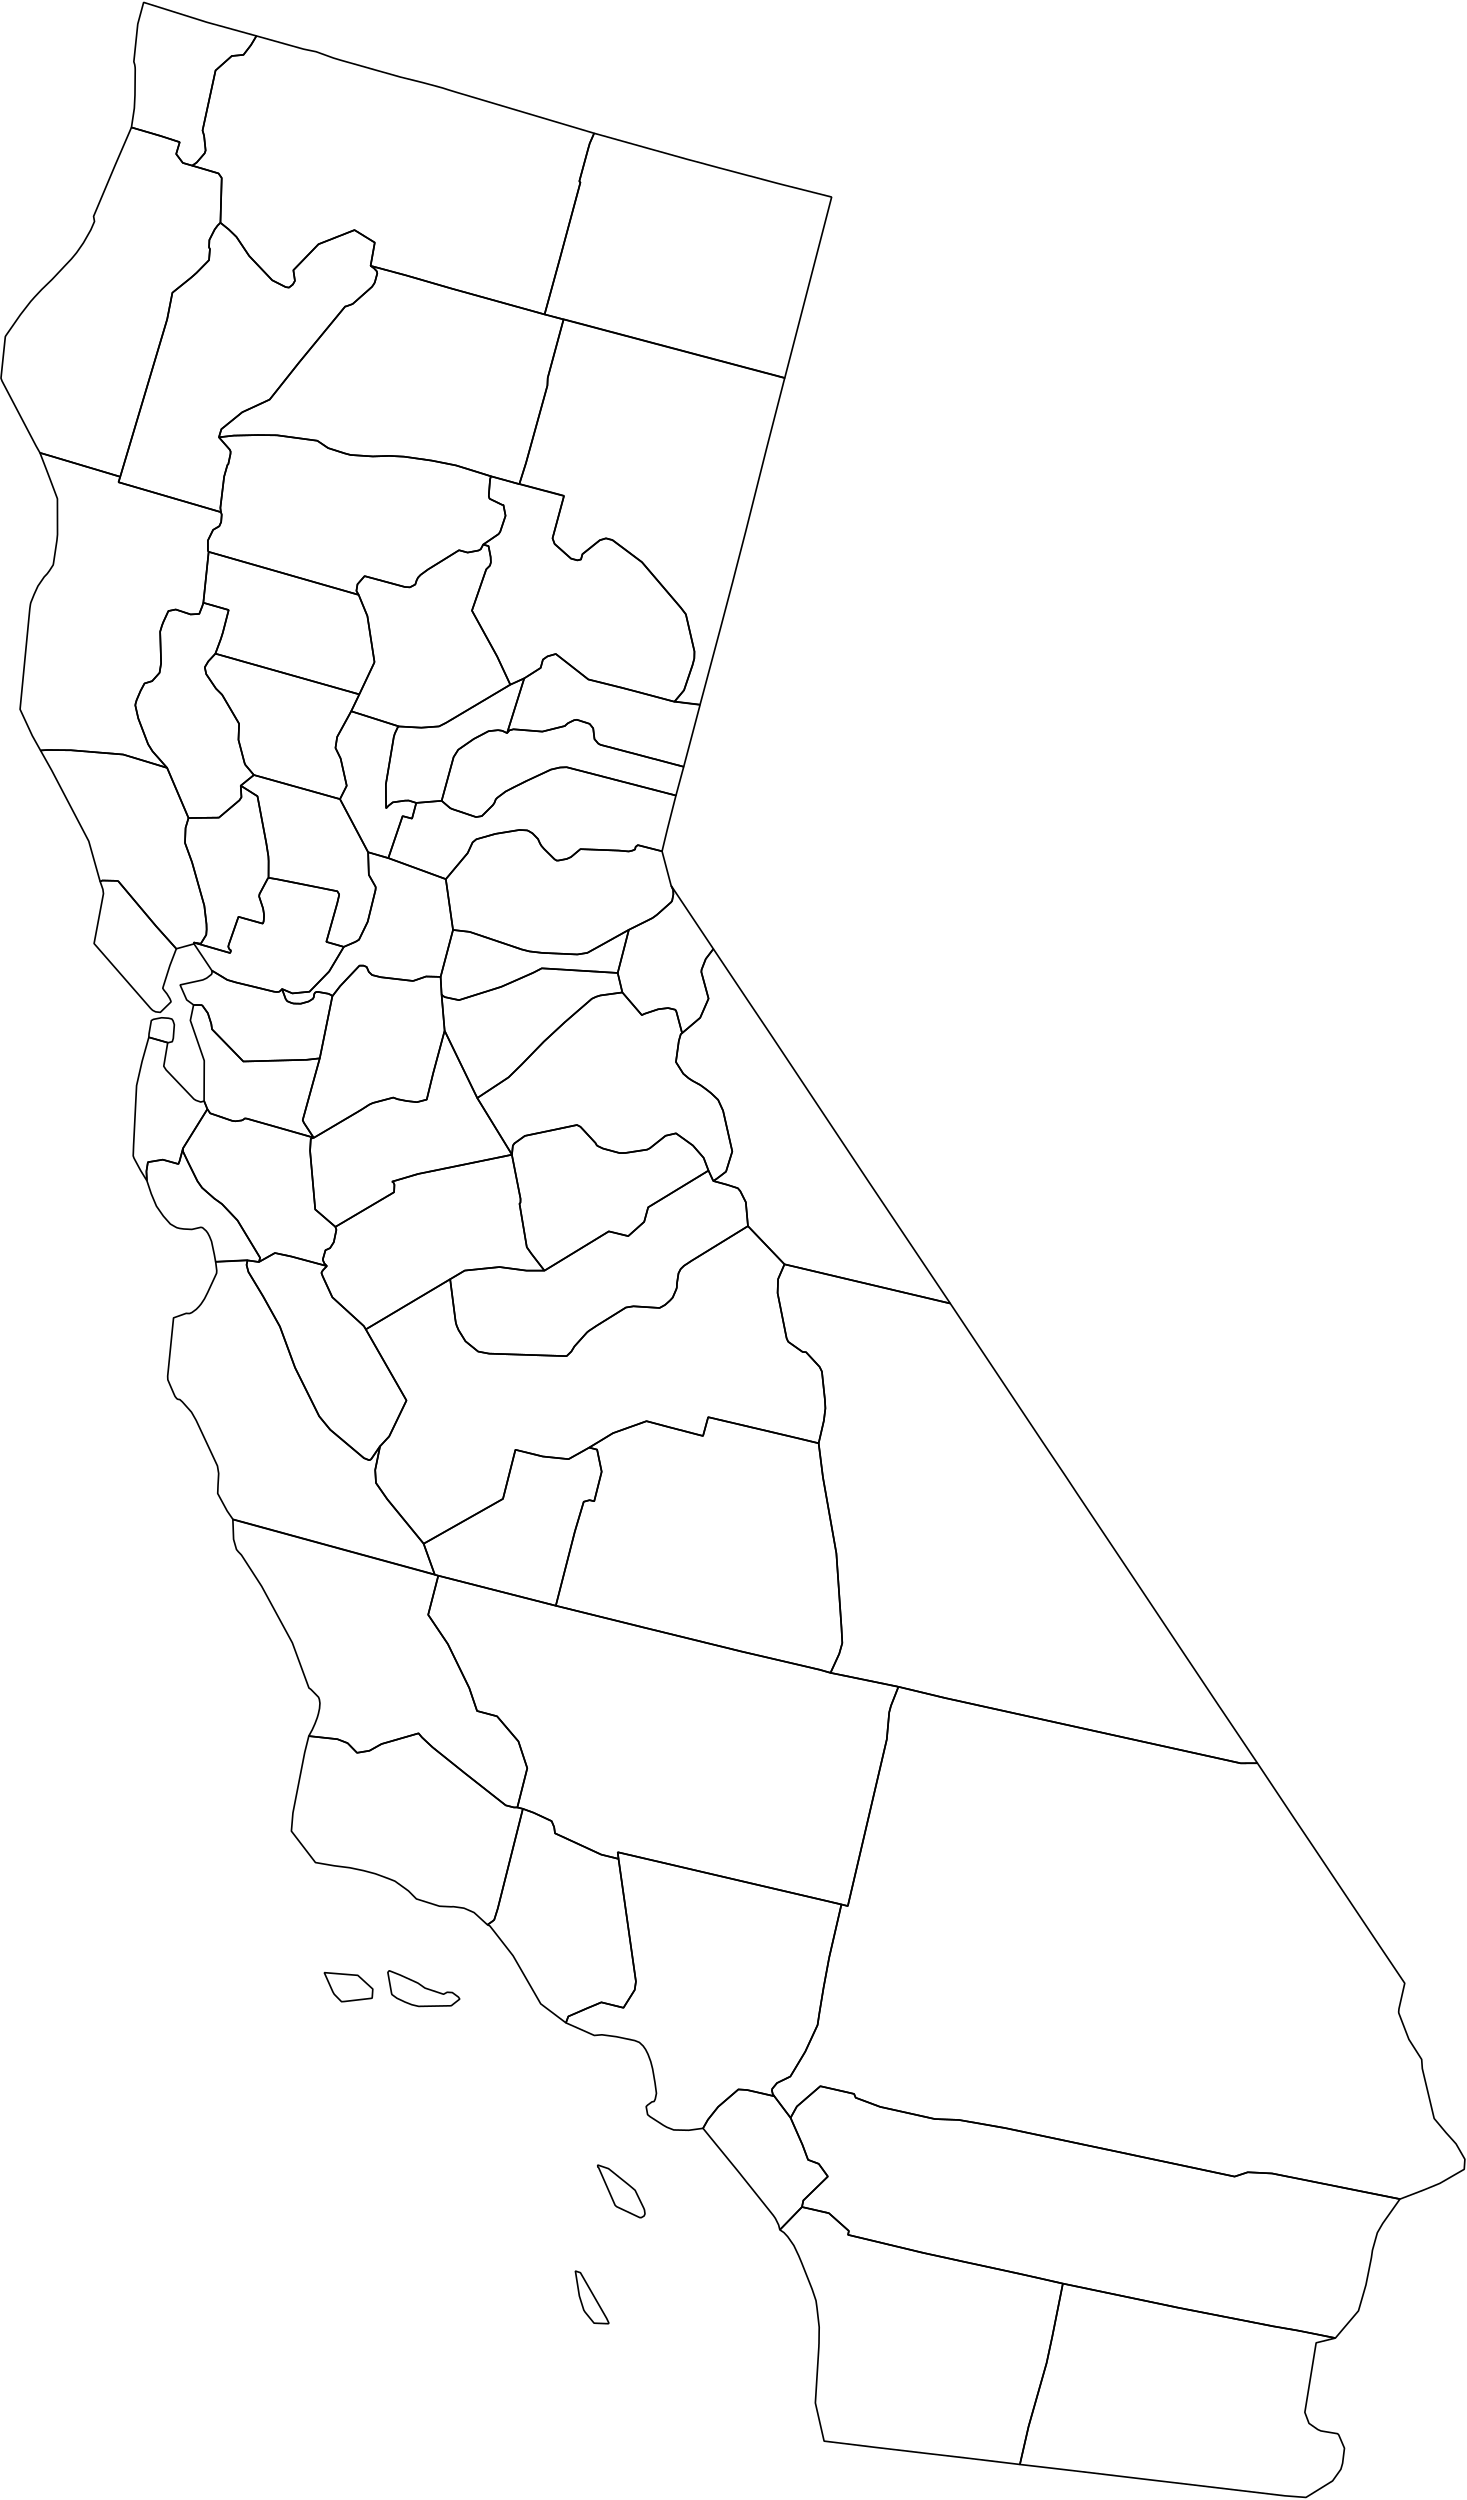
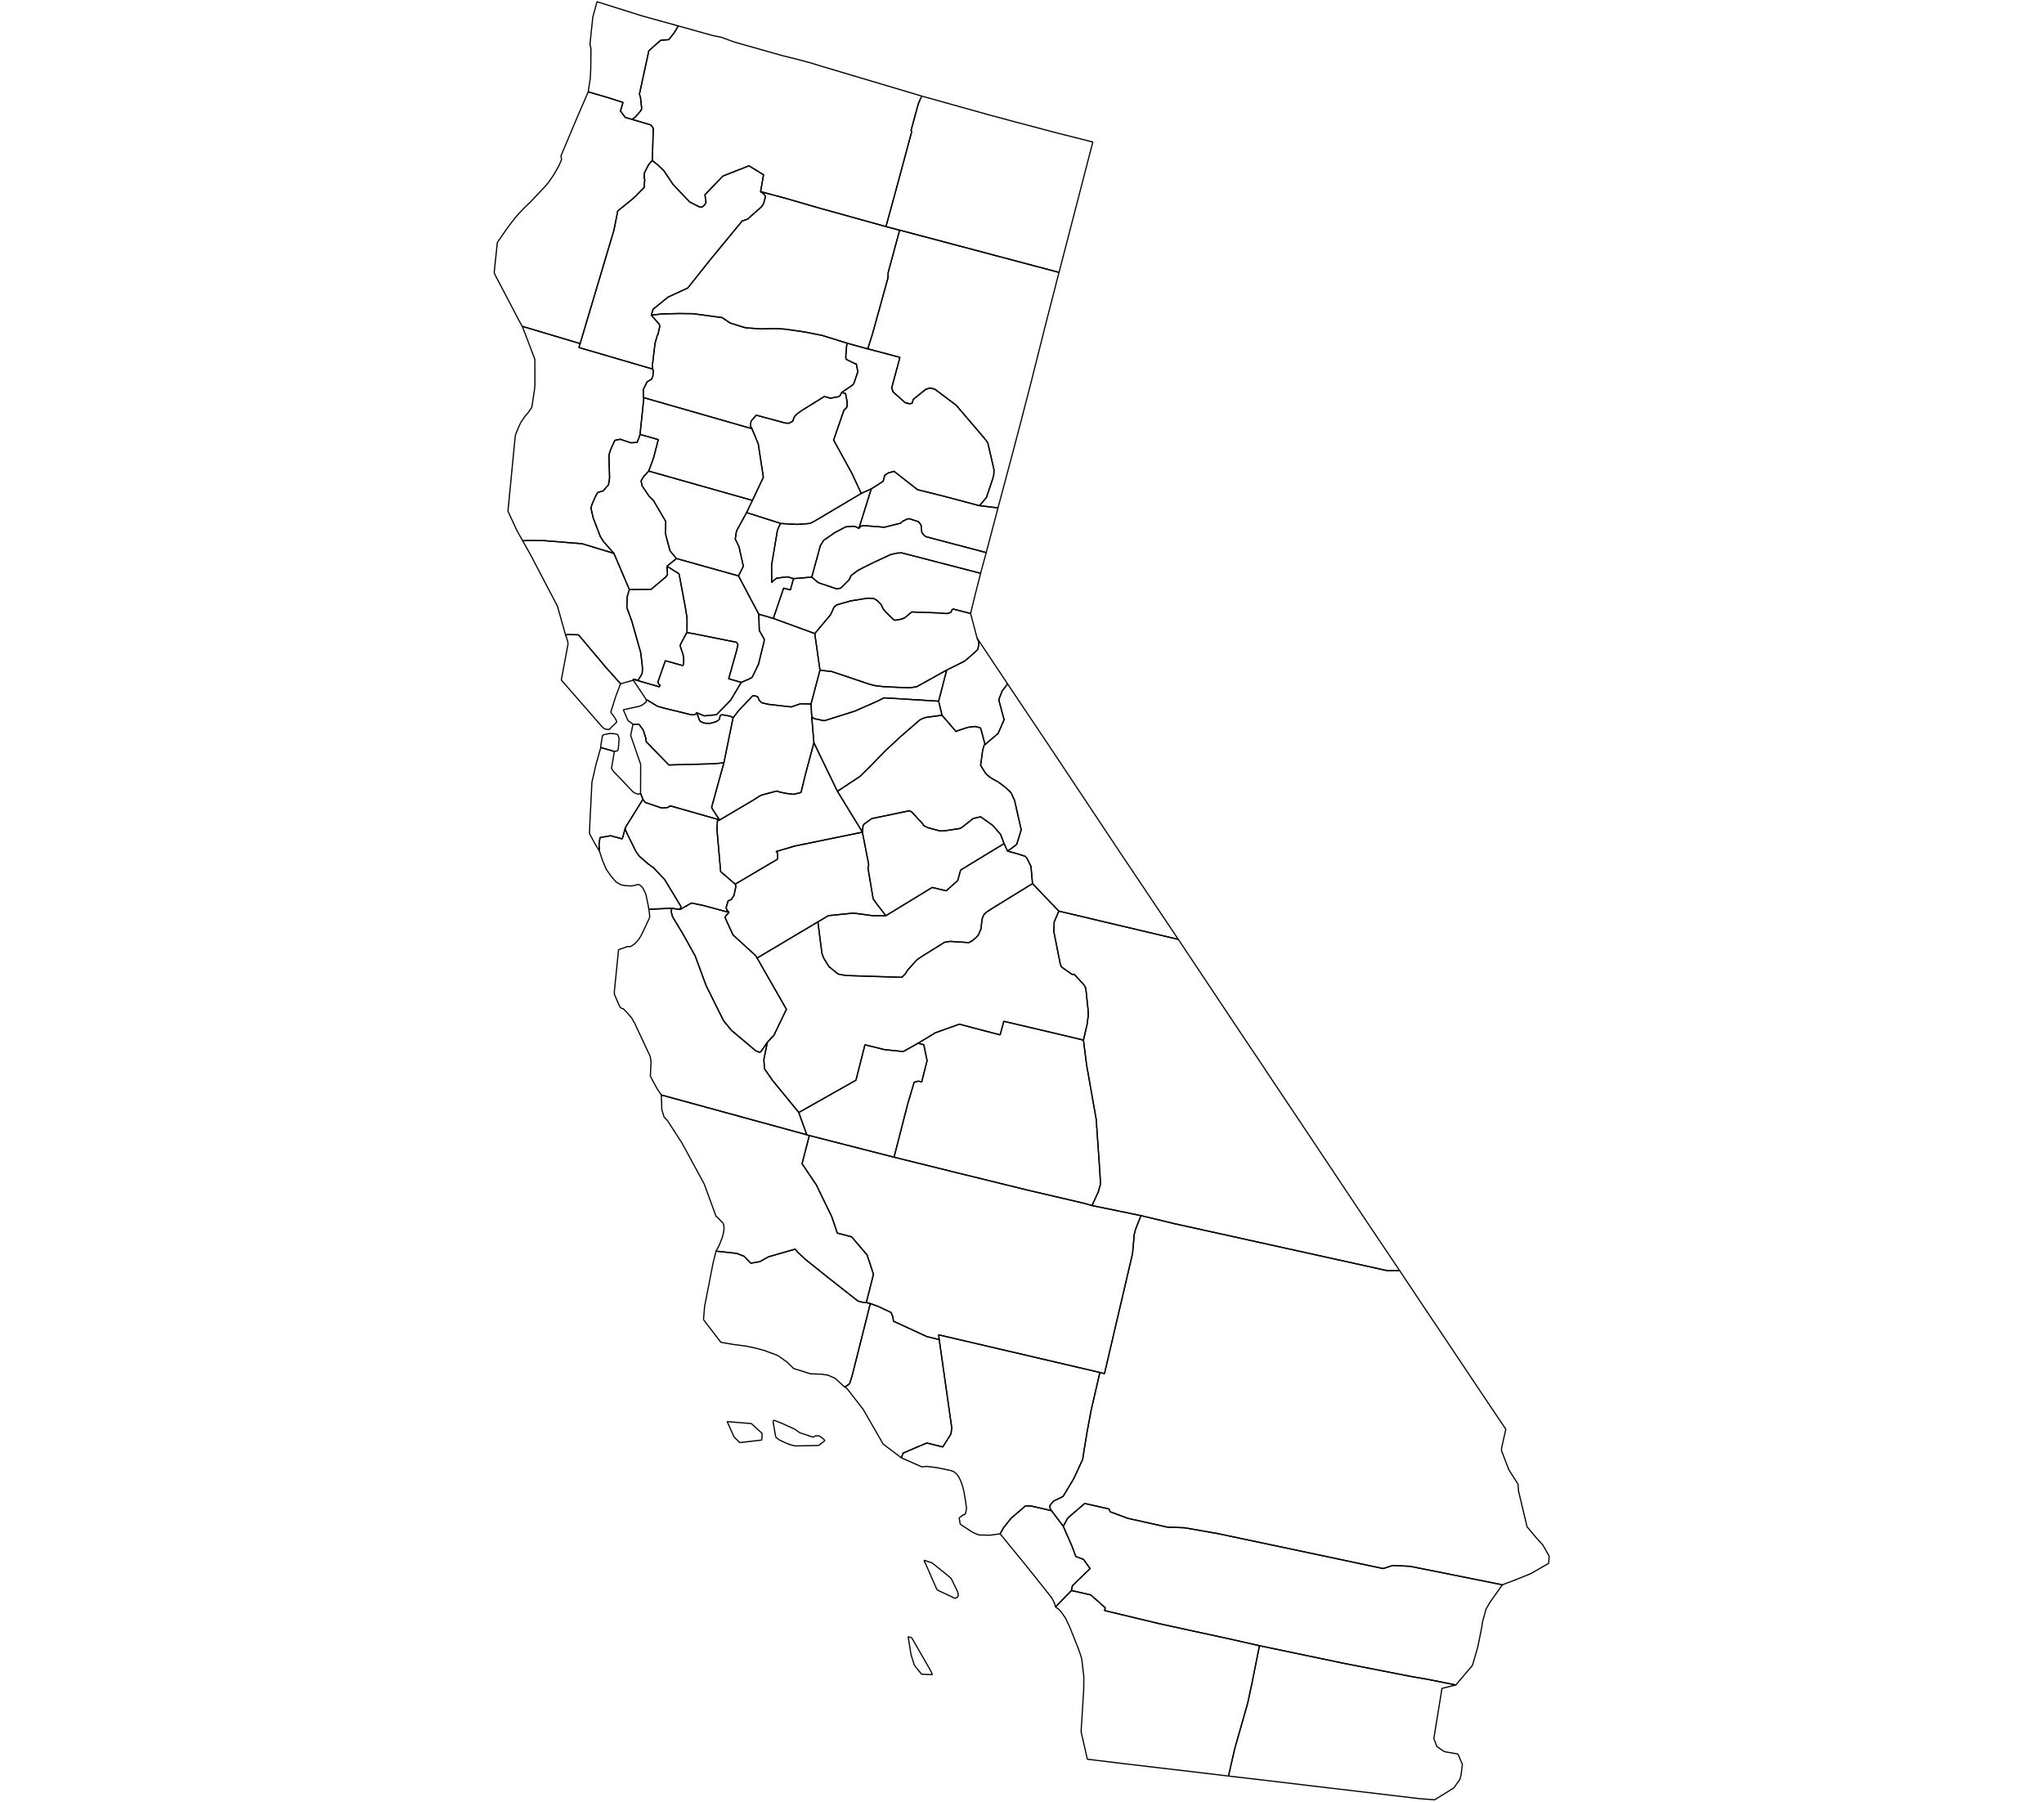
- <svg xmlns="http://www.w3.org/2000/svg" id="california-svg" width="362" height="617" viewBox="0 0 362 617" fill="none">
+ <svg xmlns="http://www.w3.org/2000/svg" id="california-svg" width="700" height="617" viewBox="0 0 362 617" fill="none">
  <path id="del norte" d="M35.45 0.588L51.045 5.493L63.294 8.875L61.947    11.125L60.089    13.542L57.218 13.818L53.201 17.393L49.996 32.202L50.373   33.509L50.751    37.146L50.51 37.839L48.534 40.129L47.441 40.883L45.127     40.208L43.485    38.014L44.358 35.089L39.727 33.584L32.447 31.452L33.154     26.728L33.312   23.504L33.374 17.178L33.356 16.643L33.255 15.972L33.036    15.239L34.006     5.927L35.45 0.588Z" fill="FFFFFF" stroke="black" stroke-width="0.413" stroke-linejoin="bevel" />
  <path id="siskiyou" d="M63.291 8.875L74.886 12.117L74.987 12.139L78.012     12.766L82.328     14.332L84.106 14.863L85.156 15.161L98.871     19.034L104.311 20.381L109.277     21.723L110.563 22.14L112.82 22.833L146.639    32.896L145.546 35.387L145.155    36.751L142.995 44.7L143.057 44.875L143.254    44.994L138.109 64.093L134.407   77.599L111.753 71.308L100.017 67.909L91.469   65.615L92.496 59.864L87.491     56.78L78.605 60.276L72.41    66.685L72.788 69.313L72.274 70.225L71.326     70.975L70.514 70.857L67.19   69.172L61.491 63.163L58.365 58.478L56.425     56.6L54.405    54.977L54.721 43.928L53.931 42.8L47.438 40.883L48.531     40.129L50.506    37.839L50.748 37.146L50.37 33.51L49.993 32.203L53.198    17.394L57.215    13.819L60.086 13.542L61.944 11.125L63.291 8.875Z" fill="FFFFFF" stroke="  black" stroke-width="0.413" stroke-linejoin="bevel" />
  <path id="imperial" d="M262.318 563.596L290.777 569.544L314.125 574.115L320.18    575.159L329.575    577.036L324.829 578.207L322.041 595.367L322.076 595.464L323.064    598.091L325.246   599.618L326.015 599.956L330.133 600.644L330.273 600.802L330.409    600.943L331.814    604.219L331.358 607.939L330.941 609.382V609.404L328.886   612.291L322.318   616.361L317.348 615.988L317.071 615.967L282.088 611.817L281.395    611.734L277.417    611.26L262.634 609.501L256.343 608.768L251.711 608.233L253.849   598.885L258.319    583.151L259.706 576.681L262.318 563.596Z" fill="FFFFFF" stroke="black" stroke-width="   0.413" stroke-linejoin="bevel" />
  <path id="riverside" d="M345.51 542.738L341.255 548.747L339.93 551.041L338.722    555.371L338.463     557.209L337.12 563.912L335.276 570.316L329.577 577.036L320.181    575.159L314.127    574.115L290.779 569.544L262.32 563.596L252.446 561.359L237.861    558.196L227.811    556.003L209.288 551.559L209.508 550.607L204.577 546.216L197.93    544.694L198.268   543.071L204.322 537.162L202.066 534.035L199.436 533.048L198.066    529.372L195.12     522.683L196.666 519.884L202.461 514.879L209.011 516.362L210.794   516.778L211.189     517.726L217.243 519.98L230.74 522.981L236.654 523.205L248.152    525.222L281.475     532.258L304.705 537.18L307.954 536.114L313.929 536.408L345.51   542.738Z" fill="FFFFFF" stroke="black" stroke-width="0.413" stroke-linejoin="bevel" />
  <path id="san diego" d="M197.93 544.693L204.578 546.215L209.508 550.606L209.288    551.558L227.812    556.002L237.861 558.195L252.446 561.358L262.32 563.595L259.708   576.68L258.321   583.15L253.851 598.885L251.713 608.232L247.283 607.697L238.261    606.614L229.076     605.548L216.116 604.021L203.669 602.503L203.392   602.482L201.236 593.051L202.106     579.075V578.601H202.128L202.163    575.553L202.185 574.368L201.632 569.526L201.394     567.81L200.486 565.113L200.402    564.88L197.851 558.454L197.101 556.655L196.96    556.375L195.933 554.203L194.409   552.01L193.479 551.006L192.469 550.326L197.93 544.693Z" fill="FFFFFF" stroke="   black" stroke-width="0.413" stroke-linejoin="bevel" />
  <path id="orange" d="M191.102 517.352L195.119 522.682L198.065 529.371L199.435     533.047L202.065     534.034L204.322 537.161L198.267 543.07L197.929 544.693L192.468    550.325L192.169    549.124L191.379 547.522L190.887 546.807L182.198 535.916L175.213    527.375L173.51    525.274L174.717 523.142L177.25 519.958L182.238 515.672L184.354   515.808L184.89    515.926L191.102 517.352Z" fill="FFFFFF" stroke="black" stroke-width="0.413" stroke-linejoin="bevel" />
  <path id="los angeles" d="M150.14 573.495L146.619 573.359L144.384 570.609L144.085     570.135L142.996    566.674L142.009 560.489L143.255 560.906L149.744 572.21L150.28    573.359L150.14    573.495ZM147.747 534.986L147.549 534.841L147.51 534.433L147.549   534.354L147.764    534.411L150.184 535.223L152.892 537.399L155.088 539.158L156.752     540.561L158.89   544.987L159.065 545.443L159.184 546.391L158.969 546.904L158.315    547.286L158.275    547.303H157.898L152.199 544.614L151.821 544.277L147.747    534.986ZM207.667    470.021L204.656 483.067L203.255 490.603L202.201    497.007L201.784 499.775L198.742    506.355L196.112 510.746L195.062 512.487L191.774   514.084L190.589 515.532L190.51   515.926L190.725 516.817L191.102 517.352L184.89    515.926L184.354 515.808L182.238     515.672L177.251 519.958L174.717 523.142L173.51    525.274L169.989 525.752L166.288    525.673L164.584 525.002L163.737 524.524L160.431   522.392L159.838 521.901L159.482   519.905L159.816 519.55L160.887 518.756L161.441     518.637L161.717 518.067L162.011     516.642L161.66 514.032L161.441 512.764L161.322    512.053L161.067 510.588L160.611    508.807L159.974 507.092L159.917 506.969L159.838    506.789L159.816 506.754L159.324   505.785L159.223 505.649L158.85 505.114L158.727   504.938L158.591 504.815L157.797     504.065L156.651 503.613L152.12 502.662L148.559     502.188L146.68 502.346L139.673     499.24L140.266 497.657L144.779 495.7L148.419     494.178L153.88 495.525L156.651     491.112L156.949 489.041L152.655 458.77L152.458     457.129L207.667 470.021Z" fill="FFFFFF" stroke="black" stroke-width="0.413" stroke-linejoin="bevel" />
  <path id="ventura" d="M129.048 446.418L131.66 447.365L136.152 449.458L136.766     450.923L136.981    452.463L148.401 457.722L152.655 458.77L156.949 489.042L156.651     491.112L153.88   495.525L148.419 494.179L144.779 495.701L140.266 497.657L139.673    499.241L133.46     494.556L126.633 482.69L121.962 476.681L120.873 475.299L120.298   475.04L121.606     474.132L121.984 473.799L122.853 471.026L129.048 446.418Z" fill="FFFFFF" stroke="black" stroke-width="0.413" stroke-linejoin="bevel" />
  <path id="santa barbara" d="M80.036 486.849L88.308 487.516L92.009    490.898L91.886 492.775L91.851    493.13L91.653 493.192L84.901 493.981L84.291   494.016L82.491 492.183L82.153   491.591L80.036 486.849ZM103.148 489.432L104.891     490.661L109.483 492.183L109.641     492.086L109.716 492.042L109.834     491.985L110.014 491.889L110.251 491.749L110.392     491.692L111.639 491.771L113.14    492.88L113.456 493.35L113.439 493.372L113.421    493.411L113.377 493.446L111.854    494.635L111.419 494.99L111.103 495.034L103.328    495.17L101.642 494.771L100   494.122H99.982L99.367 493.819L97.98 493.174L96.737   492.262L96.637    491.928L95.728 486.787L96.044 486.388L96.32 486.472L98.757    487.437L103.148    489.432ZM76.217 428.464L83.281 429.232L85.797 430.206L88.128       432.596L91.197 432.083L94.165 430.42L103.306 427.789L104.157 428.797L106.752     431.228L114.765 437.654L124.814 445.558L126.834 446.076H127.686L129.051        446.418L122.856 471.027L121.987 473.799L121.609 474.132L120.301 475.04L116.999        472.018L114.506 470.934L111.972 470.575L111.283 470.588H111.182L108.473     470.456L102.77   468.658L100.812 466.68L97.466 464.267L96.123 463.736L92.641     462.447L89.73     461.675L86.345 460.964L82.469 460.473L77.859     459.679L71.923 451.932L72.296    447.44L75.207 432.517L76.217 428.464Z" fill="FFFFFF" stroke="black" stroke-width="   0.413" stroke-linejoin="bevel" />
  <path id="san luis obispo" d="M57.475 375.019L107.302 388.648L108.171     388.884L105.677 398.53L110.546    405.764L115.828 416.62L117.746 422.275L122.672    423.582L127.958 429.789L130.136    436.395L127.682 446.076H126.83L124.811   445.558L114.761 437.654L106.748 431.228L104.154   428.797L103.302 427.789L94.161     430.42L91.193 432.083L88.124 432.596L85.793    430.206L83.277 429.232L76.213     428.464L76.964 427.095L77.025 426.999L77.736   425.42L78.312 423.898L78.584    422.963L78.786 422.02L78.843 421.761L78.865    421.656L78.961   420.397V420.336L78.825 419.428L78.628 418.888L78.215 418.458L76.845       417.055L76.648 416.875L76.252 416.603L72.156 405.452L64.578 391.49L59.591      383.778L58.818 382.971L58.366 382.419L57.65 379.91L57.475 375.019Z" fill="FFFFFF" stroke="black" stroke-width="0.413" stroke-linejoin="bevel" />
  <path id="kern" d="M137.178 396.298L158.647 401.614L182.966 407.585L202.358     412.111L204.975     412.862L221.733 416.305L219.894 420.99L219.459 422.608L218.866    429.272L209.247    470.413L207.666 470.022L152.457 457.13L152.654 458.771L148.4   457.723L136.98   452.463L136.765 450.924L136.151 449.458L131.659 447.366L129.047     446.419L127.682    446.076L130.136 436.395L127.958 429.789L122.672 423.582L117.746    422.275L115.827   416.621L110.546 405.764L105.677 398.531L108.171 388.885L137.178   396.298Z" fill="FFFFFF" stroke="black" stroke-width="0.413" stroke-linejoin="    bevel" />
  <path id="san bernardino" d="M221.733 416.304L233.153 419.05L306.188    435.179L310.345 435.162L319.425    448.786L322.555 453.449L323.719 455.173L340.503    480.264L346.694 489.472L345.271   495.762L345.192 496.551L345.232 496.85L347.726   503.333L350.873 508.272L351.032     510.549L353.956 522.849L356.844 526.31L359.36    529.108L361.538 532.911L361.38    535.363L361.279 535.442L355.343 538.864L351.343   540.504L345.508 542.737L313.928   536.407L307.953 536.114L304.704 537.179L281.474    532.258L248.151 525.222L236.652    523.204L230.738 522.98L217.242 519.98L211.188    517.725L210.793 516.778L209.01    516.361L202.46 514.878L196.664 519.883L195.119   522.682L191.101 517.352L190.724   516.817L190.509 515.927L190.588 515.532L191.773    514.084L195.062 512.488L196.111    510.746L198.741 506.355L201.783 499.776L202.2    497.008L203.254 490.603L204.655   483.067L207.667 470.022L209.247 470.412L218.867    429.271L219.459 422.608L219.894    420.989L221.733 416.304Z" fill="FFFFFF" stroke="black" stroke-width="0.413" stroke-linejoin="bevel" />
  <path id="inyo" d="M193.612 312.032L234.535 321.705L257.295 355.845L258.143     357.108L262.99    364.307L265.822 368.597L280.762 390.937L292.871 409.106L294.434     411.44L300.927    421.165L301.441 421.919L310.345 435.162L306.187 435.18L233.152    419.051L221.733   416.305L204.975 412.861L207.13 408.159L207.881 405.509L207.683    401.772L206.419     383.366L203.113 364.64L202.046 356.2L203.333 350.629L203.706   347.585L203.587    345.444L202.854 338.509L202.279 337.338L198.938 333.724L198.064     333.645L194.644   331.232L194.503 331.096L194.13 330.263L191.913 319.13L192.032     315.695L193.612 312.032Z" fill="FFFFFF" stroke="black" stroke-width="0.413" stroke-linejoin="bevel" />
  <path id="tulare" d="M202.046 356.2L203.113 364.639L206.419 383.365L207.684     401.771L207.881     405.509L207.13 408.158L204.975 412.861L202.358 412.11L182.965     407.584L158.647     401.613L137.178 396.297L141.871 378.01L144.066 370.631L145.511    370.241L146.657    370.513L148.496 363.223L147.368 357.766L145.41 357.27L151.306    353.691L159.56    350.743L165.219 352.247L173.508 354.401L174.777 349.756L194.227    354.327L202.046 356.2Z" fill="FFFFFF" stroke="black" stroke-width="0.413" stroke-linejoin="bevel" />
  <path id="kings" d="M145.411 357.271L147.369 357.767L148.497 363.224L146.657     370.514L145.512     370.242L144.067 370.633L141.872 378.011L137.178     396.298L108.171 388.885L107.302     388.648L104.549 380.998L124.139     369.922L127.208 357.807L133.956 359.465L140.326     360.118L145.411 357.271Z" fill="FFFFFF" stroke="black" stroke-width="0.413" stroke-linejoin="bevel" />
  <path id="madera" d="M176.044 291.473L179.328 292.364L182.103 293.254L182.713     293.987L184.078     296.715L184.596 302.606L170.78 311.103L168.822 312.388L167.992    313.204L167.456    314.253L167.079 316.779L167.039 317.753L166.942 318.126L166.034    320.24L165.379    320.951L164.133 322.061L162.785 322.806L156.353 322.394L154.478    322.692L147.273    327.18L145.333 328.465L144.881 328.838L141.772 332.299L141.021    333.545L139.893   334.65L139.735 334.694L120.716 334.08L118.007 333.567L114.881    331.031L113.177    328.268L112.721 327.197L112.506 326.487L112.347 325.425L111.101   315.713L114.701   313.577L123.288 312.704L129.997 313.599H134.374L150.259    303.909L155.049    305.076L158.987 301.554L159.975 297.961L174.858 288.903L176.044    291.473Z" fill="FFFFFF   " stroke="black" stroke-width="0.413" stroke-linejoin="bevel" />
  <path id="fresno" d="M193.615 312.033L192.034 315.696L191.916 319.131L194.133     330.264L194.506     331.097L194.647 331.233L198.067 333.646L198.94 333.725L202.282    337.339L202.857    338.51L203.59 345.445L203.708 347.586L203.335 350.63L202.049   356.201L194.229    354.328L174.78 349.757L173.511 354.403L165.222 352.249L159.563    350.744L151.309   353.692L145.412 357.271L140.328 360.118L133.958 359.465L127.21    357.807L124.141     369.922L104.551 380.998L95.585 370.045L92.797    366.031L92.6 362.838L93.807     356.934L96.059 354.504L100.318    345.643L90.286 328.092L111.101 315.713L112.348     325.425L112.506    326.487L112.721 327.197L113.178 328.268L114.881 331.031L118.007        333.567L120.716 334.08L139.735 334.694L139.894 334.65L141.022 333.545L141.773        332.299L144.881 328.838L145.333 328.465L147.274 327.18L154.479 322.692L156.353       322.394L162.785 322.806L164.133 322.061L165.38 320.951L166.034 320.24L166.943      318.126L167.04 317.753L167.079 316.779L167.457 314.253L167.992 313.204L168.822       312.388L170.78 311.103L184.597 302.606L193.615 312.033Z" fill="FFFFFF" stroke="   black" stroke-width="0.413" stroke-linejoin="bevel" />
  <path id="monterey" d="M61.097 311.007L60.855 312.157L61.312 313.898L64.956    319.943L69.087    327.378L72.828 337.52L78.786 349.525L81.495 352.829L89.828    359.843L91.031   360.316L91.272 360.299L91.606 360.101L93.805 356.877L92.598    362.782L92.796    365.975L95.584 369.989L104.549 380.942L107.302 388.592L57.475   374.963L56.07   372.914L53.734 368.603L53.813 366.506L53.87 365.497L53.971    363.659L53.712    362.036L53.673 361.799L48.43 350.574L47.263 348.517L45.01    345.981L44.374   345.411H44.356L43.917 345.35L43.641 345.192L43.206   344.643L42.929 344.029L41.818     341.459L41.423 340.529L41.384    339.638L42.833 325.246L45.998 324.123L46.095     324.158L46.81   324.176L47.359 323.939L48.452 323.132L49.124 322.439L49.616        321.846L50.468 320.557L51.28 318.943L53.458 314.236L53.497 313.582L53.242      311.525L53.22 311.385L61.097 311.007Z" fill="FFFFFF" stroke="black" stroke-width="  0.413" stroke-linejoin="bevel" />
  <path id="san benito" d="M61.099 311.063L63.904 311.462L67.847 309.247L71.882    310.102L80.685    312.467L79.776 313.414L79.46 313.853L79.341 314.169L79.64    314.98L82.032    320.178L89.808 327.28L90.286 328.092L100.319 345.642L96.06   354.503L93.808   356.933L91.608 360.157L91.274 360.355L91.033 360.372L89.83     359.898L81.497     352.884L78.788 349.581L72.83 337.575L69.09     327.434L64.958 319.998L61.314    313.954L60.857 312.212L61.099 311.063Z" fill="    FFFFFF" stroke="black" stroke-width="  0.413" stroke-linejoin="bevel" />
  <path id="merced" d="M126.334 284.989L128.472 295.881L128.455 296.714L128.415     296.872L128.217     297.07L130.018 307.804L131.181 309.457L134.373    313.598H129.996L123.287 312.703L114.699    313.576L111.099 315.713L90.284    328.091L89.806 327.28L82.03 320.178L79.637    314.98L79.339 314.168L79.457   313.853L79.773 313.414L80.682 312.467L80.072   311.835L79.734 311.089L79.695     310.769L80.327 308.554L81.455 308.041L82.386     306.58L83.018 303.531L82.781    302.785L97.265 294.24L97.344 292.385L97.089     291.828L96.756 291.63L103.188   289.731L126.334 284.989Z" fill="FFFFFF" stroke="black" stroke-width="0.413" stroke-linejoin="bevel" />
  <path id="santa cruz" d="M45.165 283.411L45.147 284.038L45.244 284.354L46.434     286.85L48.748    291.535L49.876 293.149L52.905 295.807L54.802 297.167L58.622     301.203L63.903   309.937L64.202 310.432L63.903 311.463L61.098 311.064L53.221     311.441L52.905    309.66L52.212 306.383L51.715 305.16L51.281 304.326L50.886    303.791L49.994   302.997L49.577 302.905L47.36 303.418L45.38 303.317L44.357   303.177L43.641    302.997L43.286 302.804L43.145 302.721L42.517 302.365L42.039     302.085L40.318   300.133L38.614 297.685L37.332 294.632L36.261 291.417L36.143     289.065L36.503    286.828L40.177 286.214L44.037 287.28L44.335 286.512L45.165     283.411Z" fill="FFFFFF" stroke="black" stroke-width="0.413" stroke-linejoin="bevel" />
  <path id="san mateo" d="M41.464 257.35L41.385 257.372L40.419 263.144L41.007 264.07L47.856        271.251L48.352 271.562L49.538 271.979L50.35 271.764L50.372 271.707L51.184        273.742L45.165 283.41L44.335 286.511L44.036 287.279L40.177 286.213L36.502       286.827L36.142 289.064L36.261 291.415L35.905 290.841L34.698 288.862L33.074       285.836L32.876 285.279L32.977 282.594L33.71 267.926L35.071 261.955L36.735      256.007L41.464 257.35Z" fill="FFFFFF" stroke="black" stroke-width="0.413" stroke-linejoin="bevel" />
  <path id="almaeda" d="M47.776 248.02L49.734 248.059L49.971 248.195L51.301    250.055L52.148    252.705L52.328 254.025L60.064 261.974L75.716 261.557L78.921    261.202L77.143   267.61L74.707 276.467L75.023 277.142L77.437 280.818L77.398   280.774L60.978     276.094L60.442 276.032L59.985 276.37L59.647 276.528L58.106    276.725L57.316    276.625L51.889 274.769L51.183 273.743L50.37 271.707L50.41   261.781L46.985   251.854L47.776 248.02Z" fill="FFFFFF" stroke="black" stroke-width="0.413" stroke-linejoin="bevel" />
  <path id="santa clara" d="M51.182 273.742L51.889 274.768L57.316 276.624L58.106     276.725L59.647    276.527L59.985 276.369L60.442 276.031L60.977 276.093L77.398    280.773L76.704   281.054L76.528 284.019L77.797 298.491L82.78 302.785L83.017   303.531L82.385    306.579L81.454 308.04L80.326 308.553L79.694 310.768L79.733     311.089L80.071   311.834L80.682 312.466L71.879 310.102L67.844 309.246L63.901    311.461L64.2    310.431L63.901 309.935L58.62 301.201L54.8 297.166L52.903   295.806L49.874    293.148L48.746 291.533L46.432 286.849L45.242 284.353L45.145    284.037L45.163    283.41L51.182 273.742Z" fill="FFFFFF" stroke="black" stroke-width="0.413" stroke-linejoin="bevel" />
  <path id="stanislaus" d="M109.735 254.38L117.791 270.992L126.357 284.968L126.335    284.99L103.189     289.731L96.757 291.631L97.091 291.828L97.345 292.385L97.266   294.241L82.782    302.786L77.799 298.491L76.53 284.02L76.706 281.055L77.4    280.774L77.439    280.818L89.096 273.936L91.155 272.615L92.042 272.216L97.051    270.891L98.157    271.29L100.353 271.725L102.89 272.019L105.323 271.383L106.908   264.882L109.735 254.38Z" fill="FFFFFF" stroke="black" stroke-width="0.413" stroke-linejoin="bevel" />
  <path id="mariposa" d="M126.357 284.968L126.572 282.752L126.95 282.2L129.54 280.34L142.404        277.651L143.256 278.09L146.979 282.103L147.29 282.678L147.55 282.853L148.818        283.463L152.915 284.573L154.32 284.555L159.759 283.722L160.449 283.349L164.268      280.305L166.845 279.713L171.016 282.713L173.668 285.762L174.858 288.902L159.974       297.961L158.987 301.553L155.048 305.075L150.258 303.909L134.374 313.599L131.182      309.458L130.019 307.804L128.218 297.07L128.416 296.873L128.456 296.715L128.473       295.881L126.335 284.99L126.357 284.968Z" fill="FFFFFF" stroke="black" stroke-width="   0.413" stroke-linejoin="bevel" />
  <path id="tuolumne" d="M168.346 254.976L168.012 255.253L167.534 256.92L166.822    262.113L168.64     265L169.948 266.109L170.976 266.78L172.837 267.789L174.4   268.934L175.489    269.785L177.232 271.443L178.457 274.115L180.731 284.177L179.19    289.156L176.832    290.959L176.042 291.472L174.857 288.902L173.667 285.761L171.015    282.712L166.844    279.712L164.267 280.304L160.447 283.348L159.758 283.721L154.318   284.555L152.913    284.572L148.817 283.462L147.548 282.853L147.289 282.677L146.978     282.103L143.255    278.089L142.403 277.65L129.539 280.339L126.948 282.199L126.571     282.752L126.356   284.967L117.79 270.992L125.522 265.89L128.788 262.683L134.232     257.073L139.435    252.248L146.064 246.502L147.136 246.001L148.163 245.681L153.603    244.936L158.41    250.533L159.064 250.213L162.449 249.085L164.882 248.787L166.603   249.186L166.8    249.383L166.958 249.778L168.346 254.976Z" fill="FFFFFF" stroke="   black" stroke-width="   0.413" stroke-linejoin="bevel" />
  <path id="mono" d="M176.065 234.202L184.512 246.835L190.193 255.288L214.372     291.631L234.537     321.705L193.614 312.032L184.596 302.606L184.078     296.715L182.712 293.986L182.102     293.254L179.327 292.363L176.043     291.473L176.833 290.96L179.191 289.157L180.732    284.178L178.458 274.115L177.233     271.444L175.49 269.786L174.401 268.935L172.838    267.79L170.977 266.781L169.949    266.11L168.641 265L166.823 262.114L167.534    256.92L168.013 255.253L168.347    254.977L172.816 251.178L174.875 246.458L173.093   239.891L173.154 239.317L174.186    236.667L176.065 234.202Z" fill="FFFFFF" stroke="black" stroke-width="0.413" stroke-linejoin="bevel" />
  <path id="alpine" d="M165.637 218.577L176.064 234.202L174.185 236.667L173.154     239.317L173.092     239.891L174.875 246.458L172.815 251.178L168.346     254.977L166.959 249.779L166.801     249.384L166.603 249.186L164.882 248.787L162.45    249.085L159.065 250.213L158.41     250.533L153.603 244.936L152.457 240.128L155.205    229.473L161.045 226.569L162.129     225.78L165.672 222.63L165.892 222.293L166.19   220.718L166.129 219.63L165.637 218.577Z" fill="FFFFFF" stroke="black" stroke-width="0.413" stroke-linejoin="bevel" />
  <path id="calaveras" d="M153.604 244.935L148.165 245.681L147.137 246.001L146.066     246.501L139.436     252.247L134.234 257.072L128.79 262.683L125.523 265.889L117.792    270.991L109.735    254.379L108.984 245.426L109.279 245.764L109.832 246.102L113.278    246.834L123.745   243.531L131.661 240.048L133.72 238.982L135.639 239.096L152.458   240.127L153.604 244.935Z    " fill="FFFFFF" stroke="black" stroke-width="0.413" stroke-linejoin="bevel" />
  <path id="amador" d="M155.206 229.473L152.457 240.128L135.637 239.097L133.719     238.983L131.66    240.049L123.744 243.532L113.277 246.835L109.831 246.102L109.277     245.765L108.983   245.427L108.746 241.097L111.811 229.513L115.907 229.986L128.727     234.316L130.689    234.812L133.833 235.171L142.504 235.562L144.958 235.171L155.206    229.473Z" fill="FFFFFF   " stroke="black" stroke-width="0.413" stroke-linejoin="bevel" />
  <path id="san joaquin" d="M108.985 245.427L109.736 254.38L106.908 264.882L105.323    271.383L102.891    272.019L100.353 271.725L98.158 271.29L97.052 270.891L92.042   272.216L91.156    272.615L89.096 273.936L77.44 280.818L75.025 277.142L74.709    276.467L77.146   267.61L78.924 261.201L82.032 245.862L83.951 243.375L88.723    238.326H89.729L90.501     238.65L91.033 239.874L91.849 240.646L93.983    241.177L101.82 242.089L102.118    242.05L105.165 241.001L108.748 241.098L108.985   245.427Z" fill="FFFFFF" stroke="black" stroke-width="0.413" stroke-linejoin="bevel" />
  <path id="contra costa" d="M52.29 239.536L56.11 241.847L58.305 242.483L67.643     244.751L68.276     244.817L68.851 244.778L69.25 244.519L69.606     244.084L70.515 246.576L70.91     247.107L72.021 247.563L72.512     247.677L74.233 247.717L76.174 247.168L77.223     246.51L77.438 246.12L77.561     245.326L77.776 244.975L78.093 244.817H78.584L81.1    245.269L81.89     245.681L82.031 245.861L78.922 261.201L75.717 261.556L60.066   261.973L52.33     254.024L52.15 252.704L51.302 250.055L49.972 248.195L49.735    248.059L47.777    248.019L46.078 246.773L44.453 243.076L50.073 241.847L51.004   241.409L52.211    240.466L52.33 240.088L52.29 239.536Z" fill="FFFFFF" stroke="black" stroke-width="0.413" stroke-linejoin="bevel" />
  <path id="el dorado" d="M163.397 210.098L165.636 218.577L166.128 219.63L166.189    220.718L165.891    222.293L165.671 222.631L162.128 225.78L161.044 226.57L155.204    229.474L144.957   235.172L142.503 235.562L133.832 235.172L130.688 234.812L128.726    234.316L115.906    229.987L111.809 229.513L110.031 216.976L115.431 210.533L116.639   207.905L117.57    207.133L122.237 205.808L128.194 204.839L130.095 204.94L130.394     205.058L131.421   205.664L132.787 207.072L133.279 208.177L133.639 208.778L134.249     209.484L136.861    212.072L137.397 212.392H137.752L139.869 211.993L140.918    211.524L143.254   209.568L152.693 209.923L155.187 210.138L156.096 209.923L156.71    209.66L156.886    208.993L157.422 208.576L163.397 210.098Z" fill="FFFFFF" stroke="  black" stroke-width="  0.413" stroke-linejoin="bevel" />
  <path id="sacramento" d="M95.843 211.783L110.033 216.977L111.811 229.514L108.746     241.099L105.164     241.002L102.117 242.051L101.818 242.09L93.981 241.178L91.847    240.647L91.031    239.875L90.499 238.651L89.727 238.326H88.721L83.949   243.375L82.03 245.862L81.89    245.683L81.1 245.27L78.584    244.818H78.092L77.776 244.976L77.561 245.327L77.438    246.121L77.223   246.512L76.174 247.17L74.233 247.718L72.512 247.678L72.02    247.564L70.909     247.108L70.514 246.577L69.606 244.086L72.178 245.169L76.389    244.753L81.236    239.765L84.858 233.69L87.747 232.44L88.603 231.926L90.758    227.478L92.677    219.666L92.739 219.078L92.677 218.819L91.031 215.911L90.855    210.336L95.843   211.783Z" fill="FFFFFF" stroke="black" stroke-width="0.413" stroke-linejoin="bevel" />
  <path id="solano" d="M47.813 232.619L56.801 235.207L56.994 234.694L56.897     234.439L56.739     234.417L56.502 234.084L56.344 233.623L56.463     233.132L58.855 226.272L64.853     227.947L65.05 227.478L65.112     226.982L65.169 225.973L65.129 225.499L64.932     224.214L63.962 221.288L63.979    221.012L64.058 220.639L66.056 216.884L66.275     216.643L68.273 216.976L83.253   219.964L83.71 220.718V220.894L83.235 222.911L80.544    232.457L84.856     233.689L81.233 239.764L76.386 244.752L72.176 245.169L69.603   244.085L69.248     244.519L68.848 244.778L68.273 244.818L67.641 244.752L58.302     242.484L56.107     241.848L52.287 239.536L47.892 232.952L47.813 232.619Z" fill="FFFFFF" stroke="black" stroke-width="0.413" stroke-linejoin="bevel" />
  <path id="san francisco" d="M41.464 257.35L36.735 256.008V255.968L36.792 255.095L37.35    251.871L37.864    251.577L39.901 251.178L41.604 251.297L42.417 251.498L42.715    251.937L43.027   252.902L42.772 256.28L42.517 257.096L41.464 257.35Z" fill="   FFFFFF" stroke="black" stroke-width="0.413" stroke-linejoin="bevel" />
  <path id="marin" d="M24.723 217.596L25.259 217.315L28.841 217.399L29.197    217.491L38.557    228.624L43.523 234.16L41.943 238.274L40.3 243.472L40.178    243.911L40.476   244.38L41.209 245.288L41.943 246.503L42.197 247.131L42.179   247.306L39.567     249.855L38.399 249.719L37.666 249.342L37.17    248.868L23.222 232.874L25.535     220.557L25.399 219.509L24.903   218.066L24.723 217.596Z" fill="FFFFFF" stroke="black" stroke-width="0.413" stroke-linejoin="bevel" />
  <path id="napa" d="M59.415 193.904L63.551 196.518L65.724 208.081L66.238     211.345L66.299     212.511L66.278 216.644L66.058 216.885L64.06 220.64L63.981    221.013L63.964    221.289L64.934 224.215L65.132 225.5L65.171 225.974L65.114    226.983L65.053   227.478L64.855 227.948L58.858 226.272L56.465 233.133L56.346   233.624L56.505     234.084L56.742 234.418L56.9 234.44L56.996 234.694L56.803     235.207L47.816    232.619L49.537 232.935L50.902 230.72L51.003 229.417L50.964     228.092L50.428    223.522L47.399 212.81L45.66 208.042L45.801 204.326L46.529     201.892L54.028   201.795L59.099 197.505L59.591 196.755L59.415 193.904Z" fill="   FFFFFF" stroke="black" stroke-width="0.413" stroke-linejoin="bevel" />
  <path id="sonoma" d="M10.002 185.208L11.705 185.103L17.562 185.164L30.382    186.213L41.249    189.511L46.53 201.89L45.801 204.325L45.661 208.04L47.4   212.808L50.429   223.52L50.965 228.091L51.004 229.416L50.903 230.719L49.538    232.934L47.817     232.618L47.896 232.951L43.523 234.158L38.557   228.622L29.197 217.489L28.841     217.397L25.259 217.313L24.723    217.594L21.918 207.624L12.755 190.108L10.002 185.208Z   " fill="FFFFFF" stroke="   black" stroke-width="0.413" stroke-linejoin="bevel" />
  <path id="yolo" d="M62.66 191.275L83.909 197.223L90.855 210.334L91.031     215.91L92.677    218.818L92.738 219.077L92.677 219.665L90.758 227.477L88.603     231.925L87.746   232.438L84.858 233.688L80.546 232.456L83.237     222.911L83.712    220.893V220.717L83.255 219.963L68.275 216.976L66.277    216.642L66.299 212.51L66.238    211.343L65.724 208.08L63.551 196.517L59.415   193.902L62.66 191.275Z" fill="FFFFFF" stroke="black" stroke-width="0.413" stroke-linejoin="bevel" />
  <path id="placer" d="M102.732 198.157L109.002 197.644L111.1 199.438L111.557     199.657L117.493     201.653L118.915 201.416L121.646 198.709L122.024     198.157L122.358 197.288L122.735     196.889L124.794 195.345L126.853     194.279L129.979 192.722L135.972 189.932L138.211     189.419L139.853     189.349L166.824 196.336L164.708 204.658L163.996 207.605L163.399         210.097L157.424 208.575L156.888 208.992L156.713 209.658L156.098     209.921L155.189     210.136L152.695 209.921L143.256 209.566L140.92 211.523L139.871    211.992L137.755    212.391H137.399L136.863 212.071L134.251 209.483L133.641    208.777L133.281   208.176L132.789 207.07L131.424 205.662L130.396 205.057L130.098   204.938L128.197     204.837L122.239 205.807L117.572 207.132L116.641    207.904L115.434 210.531L110.034     216.975L95.844 211.781L99.365   201.416L101.701 202.03L102.732 198.157Z" fill="FFFFFF" stroke="black" stroke-width="0.413" stroke-linejoin="bevel" />
  <path id="nevada" d="M168.743 189.24L166.825 196.337L139.854 189.35L138.212 189.42L135.973        189.933L129.98 192.723L126.854 194.28L124.795 195.346L122.736 196.89L122.359        197.289L122.025 198.158L121.647 198.711L118.917 201.417L117.494 201.654L111.558       199.658L111.102 199.439L109.003 197.645L111.953 186.849L113.099 185.029L116.958       182.358L120.576 180.458L122.934 180.204L123.965 180.362L125.151 180.932L125.744      180.243L126.731 179.989L133.857 180.559L139.437 179.173L139.578 179.002L140.21       178.462L141.712 177.734L142.388 177.638L145.514 178.642L146.405 179.752L146.721       182.419L147.647 183.507L148.205 183.823L168.743 189.24Z" fill="FFFFFF" stroke="  black" stroke-width="0.413" stroke-linejoin="bevel" />
  <path id="sierra" d="M129.383 167.417L133.44 164.837L133.997 162.789L135.121    161.995L137.18     161.403L145.215 167.693L153.943 169.864L166.469 173.189L172.782    173.957L168.743     189.24L148.205 183.822L147.647 183.507L146.721 182.419L146.404   179.752L145.513    178.642L142.387 177.637L141.711 177.734L140.21 178.462L139.577    179.002L139.437    179.173L133.857 180.559L126.731 179.989L125.743 180.243L125.15   180.932L129.383 167.417Z  " fill="FFFFFF" stroke="black" stroke-width="0.413" stroke-linejoin="bevel" />
  <path id="yuba" d="M125.945 168.979L129.383 167.417L125.15 180.932L123.965    180.362L122.933    180.204L120.575 180.458L116.958 182.358L113.099 185.029L111.953    186.849L109.002   197.645L102.733 198.158L100.871 197.579L99.918 197.605L96.955    198.017L95.901    198.846L95.291 199.5L95.23 193.613L97.192 181.884L97.447   181.037L98.197   179.449L98.474 179.291L103.975 179.594L108.348 179.278L110.069     178.405L125.945 168.979Z    " fill="FFFFFF" stroke="black" stroke-width="0.413" stroke-linejoin="bevel" />
  <path id="sutter" d="M98.474 179.292L98.197 179.45L97.446 181.038L97.192     181.885L95.229     193.615L95.291 199.501L95.901 198.848L96.954     198.019L99.918 197.606L100.871     197.58L102.732 198.159L101.701 202.032L99.365    201.418L95.844 211.784L90.856    210.336L83.911 197.225L85.575 193.926L84.073   187.201L82.8 184.596L83.217    181.867L86.681 175.542L98.474 179.292Z" fill="    FFFFFF" stroke="black" stroke-width="   0.413" stroke-linejoin="bevel" />
  <path id="colusa" d="M88.682 171.374L86.68 175.541L83.216 181.867L82.799    184.595L84.072    187.201L85.574 193.925L83.91 197.224L62.66 191.276L60.561    188.784L60.364   188.333L58.858 182.595L59.016 178.625L54.823 171.466L53.3   169.944L50.903     166.387L50.547 164.685L51.416 163.22L53.159 161.329L88.682     171.374Z" fill="FFFFFF" stroke="black" stroke-width="0.413" stroke-linejoin="bevel" />
  <path id="lake" d="M53.159 161.33L51.416 163.22L50.547 164.685L50.903     166.387L53.3     169.945L54.823 171.467L59.016 178.626L58.858 182.596L60.364    188.333L60.562    188.785L62.66 191.277L59.416 193.904L59.591 196.755L59.099    197.505L54.029   201.795L46.53 201.892L41.248 189.513L37.648 185.429L36.559   183.683L34.127     177.301L33.394 174.059L33.49 173.581L33.727    172.774L34.697 170.498L35.668     168.677L37.547 168.102L39.386 166.05L39.764    163.681L39.527 155.904L40.001     154.329L40.339 153.473L41.564 150.802L43.382   150.429L47.048 151.64L49.181    151.517L49.937 149.583L50.191 148.767L56.443    150.552L54.999 156.145L54.507   157.702L53.159 161.33Z" fill="FFFFFF" stroke="  black" stroke-width="0.413" stroke-linejoin="bevel" />
  <path id="butte" d="M88.525 146.813L87.967 145.843L88.226 144.198L89.987     142.185L99.94     144.87L101.169 144.953L102.491 144.26L102.829 143.238L103.167     142.558L103.816     141.869L105.639 140.54L113.295 135.798L115.416 136.373L118.125    135.86L118.656     135.544L119.253 134.399L120.575 134.772L121.093 137.456L121.15   138.807L120.935    139.579L120.008 140.505L116.483 150.708L122.713 162.038L125.944     168.978L110.068   178.405L108.347 179.278L103.975 179.593L98.473 179.291L86.681     175.54L88.683     171.373L92.362 163.578L92.419 163.354L90.68 152.05L88.525     146.813Z" fill="FFFFFF" stroke="black" stroke-width="0.413" stroke-linejoin="bevel" />
  <path id="glenn" d="M51.498 136.198L88.522 146.814L90.678 152.051L92.417    163.355L92.359    163.579L88.68 171.374L53.157 161.329L54.505 157.701L54.997   156.144L56.441    150.551L50.19 148.766L51.498 136.198Z" fill="FFFFFF" stroke="black" stroke-width="   0.413" stroke-linejoin="bevel" />
  <path id="plumas" d="M121.171 117.551L128.179 119.49L139.198 122.412L136.371    132.873L136.885    134.282L140.941 137.896L142.504 138.313L143.391 138.111L143.751    136.791L148.045   133.352L149.564 132.895L151.149 133.312L158.433 138.765L168.048    150.034L169.277    151.639L171.393 160.807L171.354 162.531L170.937 164.127L168.821   170.383L166.467   173.19L153.942 169.865L145.213 167.694L137.179 161.403L135.12    161.996L133.996    162.79L133.438 164.838L129.381 167.417L125.944 168.979L122.712   162.039L116.482    150.709L120.008 140.506L120.934 139.58L121.149 138.808L121.092    137.457L120.574   134.773L119.253 134.4L122.993 131.847L123.151 131.689L123.468   131.193L124.772    127.298L124.258 124.644L123.885 124.574L120.934 123.144L120.794     123.008L120.636   122.455L120.653 122.078L120.952 118.301L121.171 117.551Z" fill="    FFFFFF" stroke="black" stroke-width="0.413" stroke-linejoin="bevel" />
  <path id="tehama" d="M121.173 117.551L120.953 118.301L120.655 122.078L120.637     122.455L120.795     123.008L120.936 123.144L123.886 124.574L124.259     124.644L124.773 127.298L123.469     131.193L123.153 131.689L122.995     131.846L119.254 134.399L118.657 135.544L118.126     135.86L115.417 136.373L113.297    135.799L105.64 140.541L103.818 141.87L103.168    142.558L102.83 143.238L102.492   144.26L101.17 144.953L99.941 144.87L89.988   142.186L88.227 144.199L87.968     145.844L88.526 146.813L51.501 136.198L51.321    135.917V133.373L52.608    130.759L54.131 129.868L54.588 128.837L54.724   127.004L54.526 126.398L54.39   125.341L55.321 117.612L56.129 114.761L56.348     114.564L56.884 112.037L56.919    111.453L56.704 110.967L54.03 107.927L57.674     107.506L63.61 107.37L68.356   107.427L78.314 108.773L81.001 110.594L85.097    111.901L86.546 112.287L92.007     112.651L96.082 112.511L99.743 112.708L106.531   113.673L112.546 114.866L121.173     117.551Z" fill="FFFFFF" stroke="black" stroke-width="   0.413" stroke-linejoin="bevel" />
  <path id="mendocino" d="M9.864 111.761L29.669 117.67L29.256 119.017L54.523     126.399L54.721     127.004L54.584 128.838L54.128 129.869L52.604 130.759L51.318    133.374V135.918L51.498     136.199L50.19 148.766L49.935 149.582L49.18   151.516L47.046 151.639L43.38    150.429L41.562 150.801L40.337 153.473L39.999     154.328L39.525 155.903L39.762   163.68L39.385 166.049L37.545 168.102L35.666    168.677L34.696 170.497L33.725     172.774L33.488 173.581L33.392   174.059L34.125 177.3L36.557 183.683L37.646     185.429L41.246 189.513L30.38    186.214L17.56 185.165L11.703 185.104L10     185.209L7.98 181.595L4.955   175.059L7.37 150.157L7.506 149.187L7.603    148.748L8.419 146.718L9.367    144.638L10.355 143.2L10.909 142.384L11.664   141.598L11.94 141.221L12.098   141.002L12.138 140.958L13.126 139.436L13.205    139.041L14.056 133.352L14.193     131.944L14.175 123.131L14.136 122.986L12.234    117.929L11.19 115.2L9.864     111.761Z" fill="FFFFFF" stroke="black" stroke-width="   0.413" stroke-linejoin="bevel" />
  <path id="humboldt" d="M47.44 40.882L53.933 42.799L54.724 43.926L54.407     54.976L53.714     55.652L52.985 56.639L51.676 59.227L51.597 61.069L51.813    61.442L51.597    64.192L48.493 67.355L47.124 68.561L42.553 72.237L41.267    78.782L29.672   117.668L9.866 111.76L8.914 110.084L0.506 94.047L0.247   93.336L1.314     83.094L1.454 82.835L5.055 77.654L7.588 74.391L8.558     73.303L10.301    71.448L12.892 68.934L15.938 65.692L17.624 63.916L18.906    62.372L20.592   59.942L22.427 56.718L23.323 54.66L23.104 53.397L28.425    40.764L32.447     31.451L39.726 33.583L44.358 35.088L43.484 38.013L45.126   40.207L47.44 40.882Z" fill="FFFFFF" stroke="black" stroke-width="0.413" stroke-linejoin="bevel" />
  <path id="trinity" d="M54.407 54.977L56.427 56.6L58.367 58.478L61.493     63.163L67.192     69.172L70.516 70.856L71.328 70.975L72.276 70.225L72.79    69.312L72.412    66.685L78.607 60.276L87.493 56.78L92.499 59.864L91.471   65.615L92.305    66.207L92.995 66.957L93.113 67.492L92.499 69.729L92.204     70.225L91.809    70.795L87.037 75.028L85.474 75.598L85.197 75.638L73.839    89.438L66.555    98.615L59.79 101.738L54.644 105.909L54.03 107.927L56.703    110.967L56.919    111.454L56.883 112.037L56.348 114.564L56.128 114.761L55.32   117.613L54.39    125.342L54.526 126.399L29.259 119.016L29.672 117.67L41.267    78.783L42.553   72.238L47.123 68.562L48.493 67.356L51.597 64.193L51.812   61.443L51.597     61.07L51.676 59.228L52.985 56.64L53.714 55.653L54.407     54.977Z" fill="FFFFFF   " stroke="black" stroke-width="0.413" stroke-linejoin="bevel" />
  <path id="shasta" d="M134.409 77.599L139.098 78.841L135.182 93.294L135.103     95.194L129.821     114.293L128.179 119.491L121.172 117.552L112.545 114.867L106.53    113.674L99.742    112.709L96.081 112.512L92.007 112.652L86.545 112.288L85.096   111.902L81    110.595L78.313 108.774L68.355 107.428L63.609 107.371L57.673     107.507L54.029    107.928L54.644 105.91L59.789 101.738L66.555 98.615L73.839    89.439L85.197    75.638L85.474 75.599L87.037 75.029L91.809 70.796L92.204   70.225L92.498   69.73L93.113 67.493L92.994 66.957L92.305 66.207L91.471     65.615L100.019     67.909L111.755 71.309L134.409 77.599Z" fill="FFFFFF" stroke="black" stroke-width="   0.413" stroke-linejoin="bevel" />
  <path id="lassen" d="M193.675 93.261L189.162 110.816L184.078 131.042L181.527     140.903L180.715     144.088L180.693 144.145L177.922 154.668L173.65 170.679L172.781    173.903L166.468    173.136L168.821 170.328L170.937 164.073L171.354 162.476L171.394    160.752L169.277   151.585L168.048 149.979L158.433 138.71L151.149 133.258L149.564   132.841L148.045     133.297L143.752 136.736L143.392 138.056L142.505    138.258L140.942 137.842L136.885     134.227L136.371 132.819L139.199   122.357L128.179 119.436L129.821 114.238L135.102     95.139L135.181    93.239L139.098 78.786L193.675 93.261Z" fill="FFFFFF" stroke="black" stroke-width="0.413" stroke-linejoin="bevel" />
  <path id="modoc" d="M146.642 32.897L169.556 39.301L177.076 41.319L177.133     41.341L191.973     45.275L193.576 45.688L205.254 48.635L193.677     93.317L139.099 78.841L134.41     77.6L138.111 64.094L143.257 44.995L143.059     44.876L142.998 44.701L145.158     36.752L145.549 35.388L146.642 32.897Z" fill="   FFFFFF" stroke="black" stroke-width="   0.413" stroke-linejoin="bevel" />
</svg>
